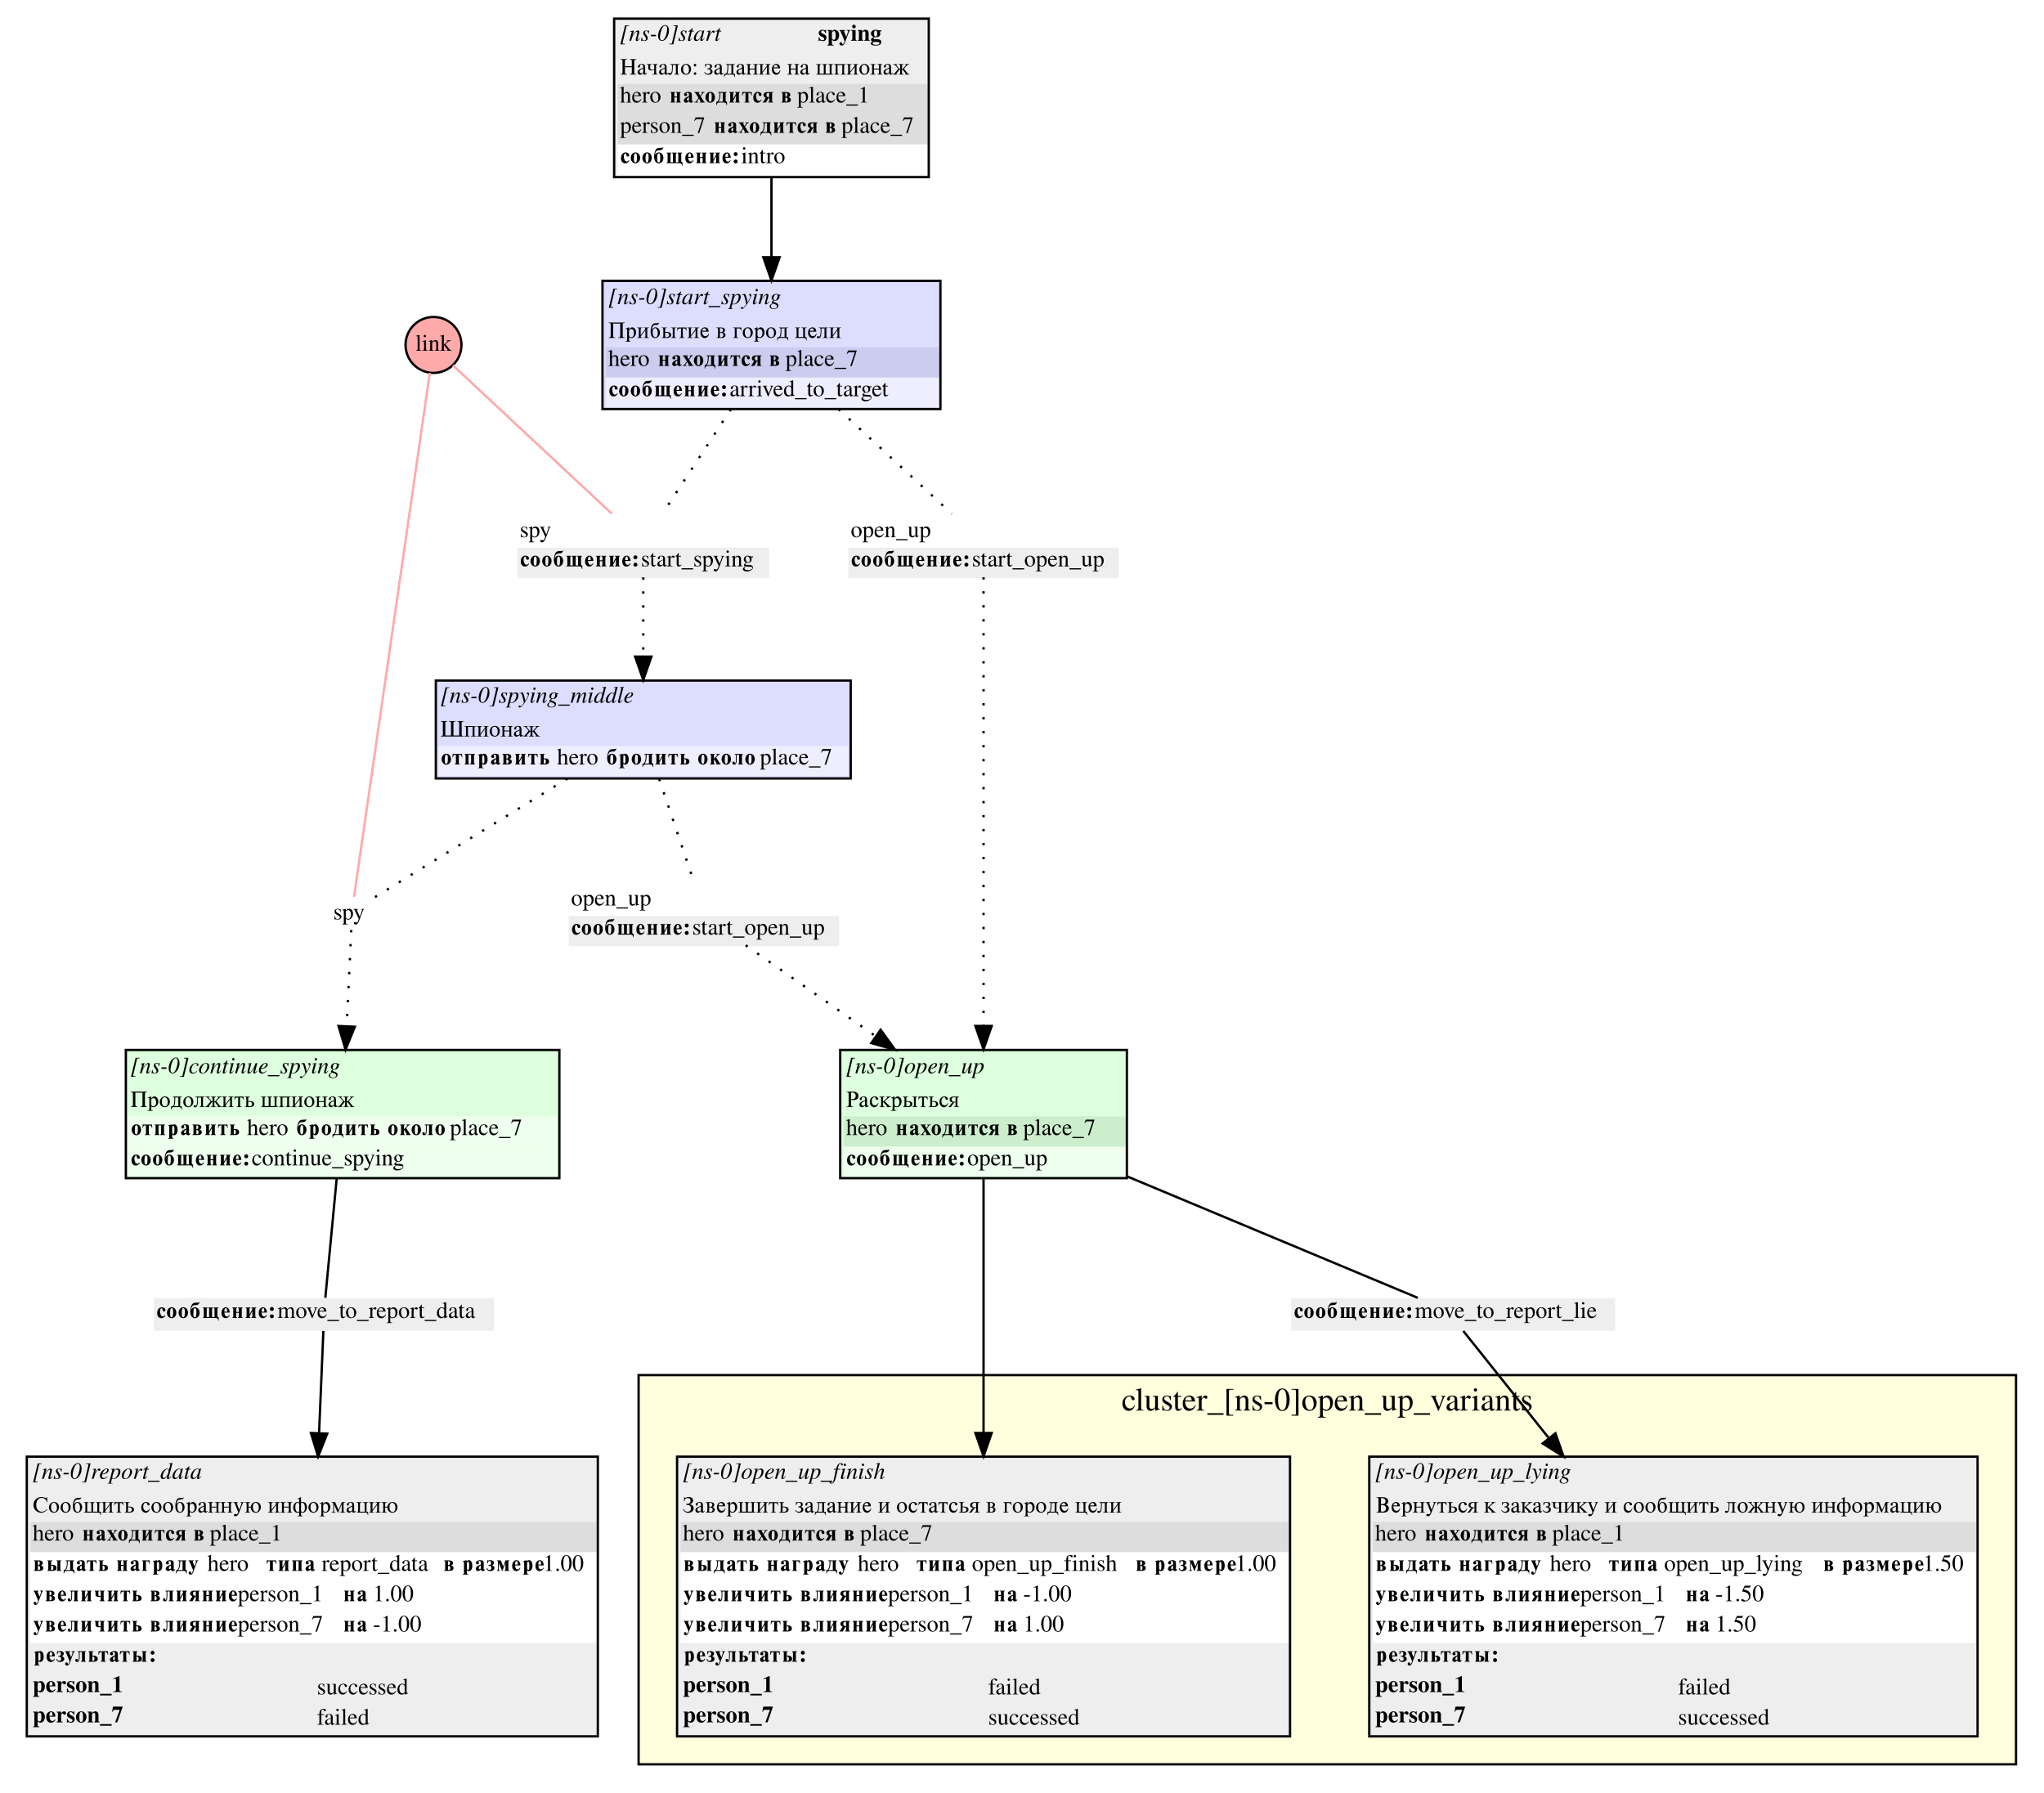
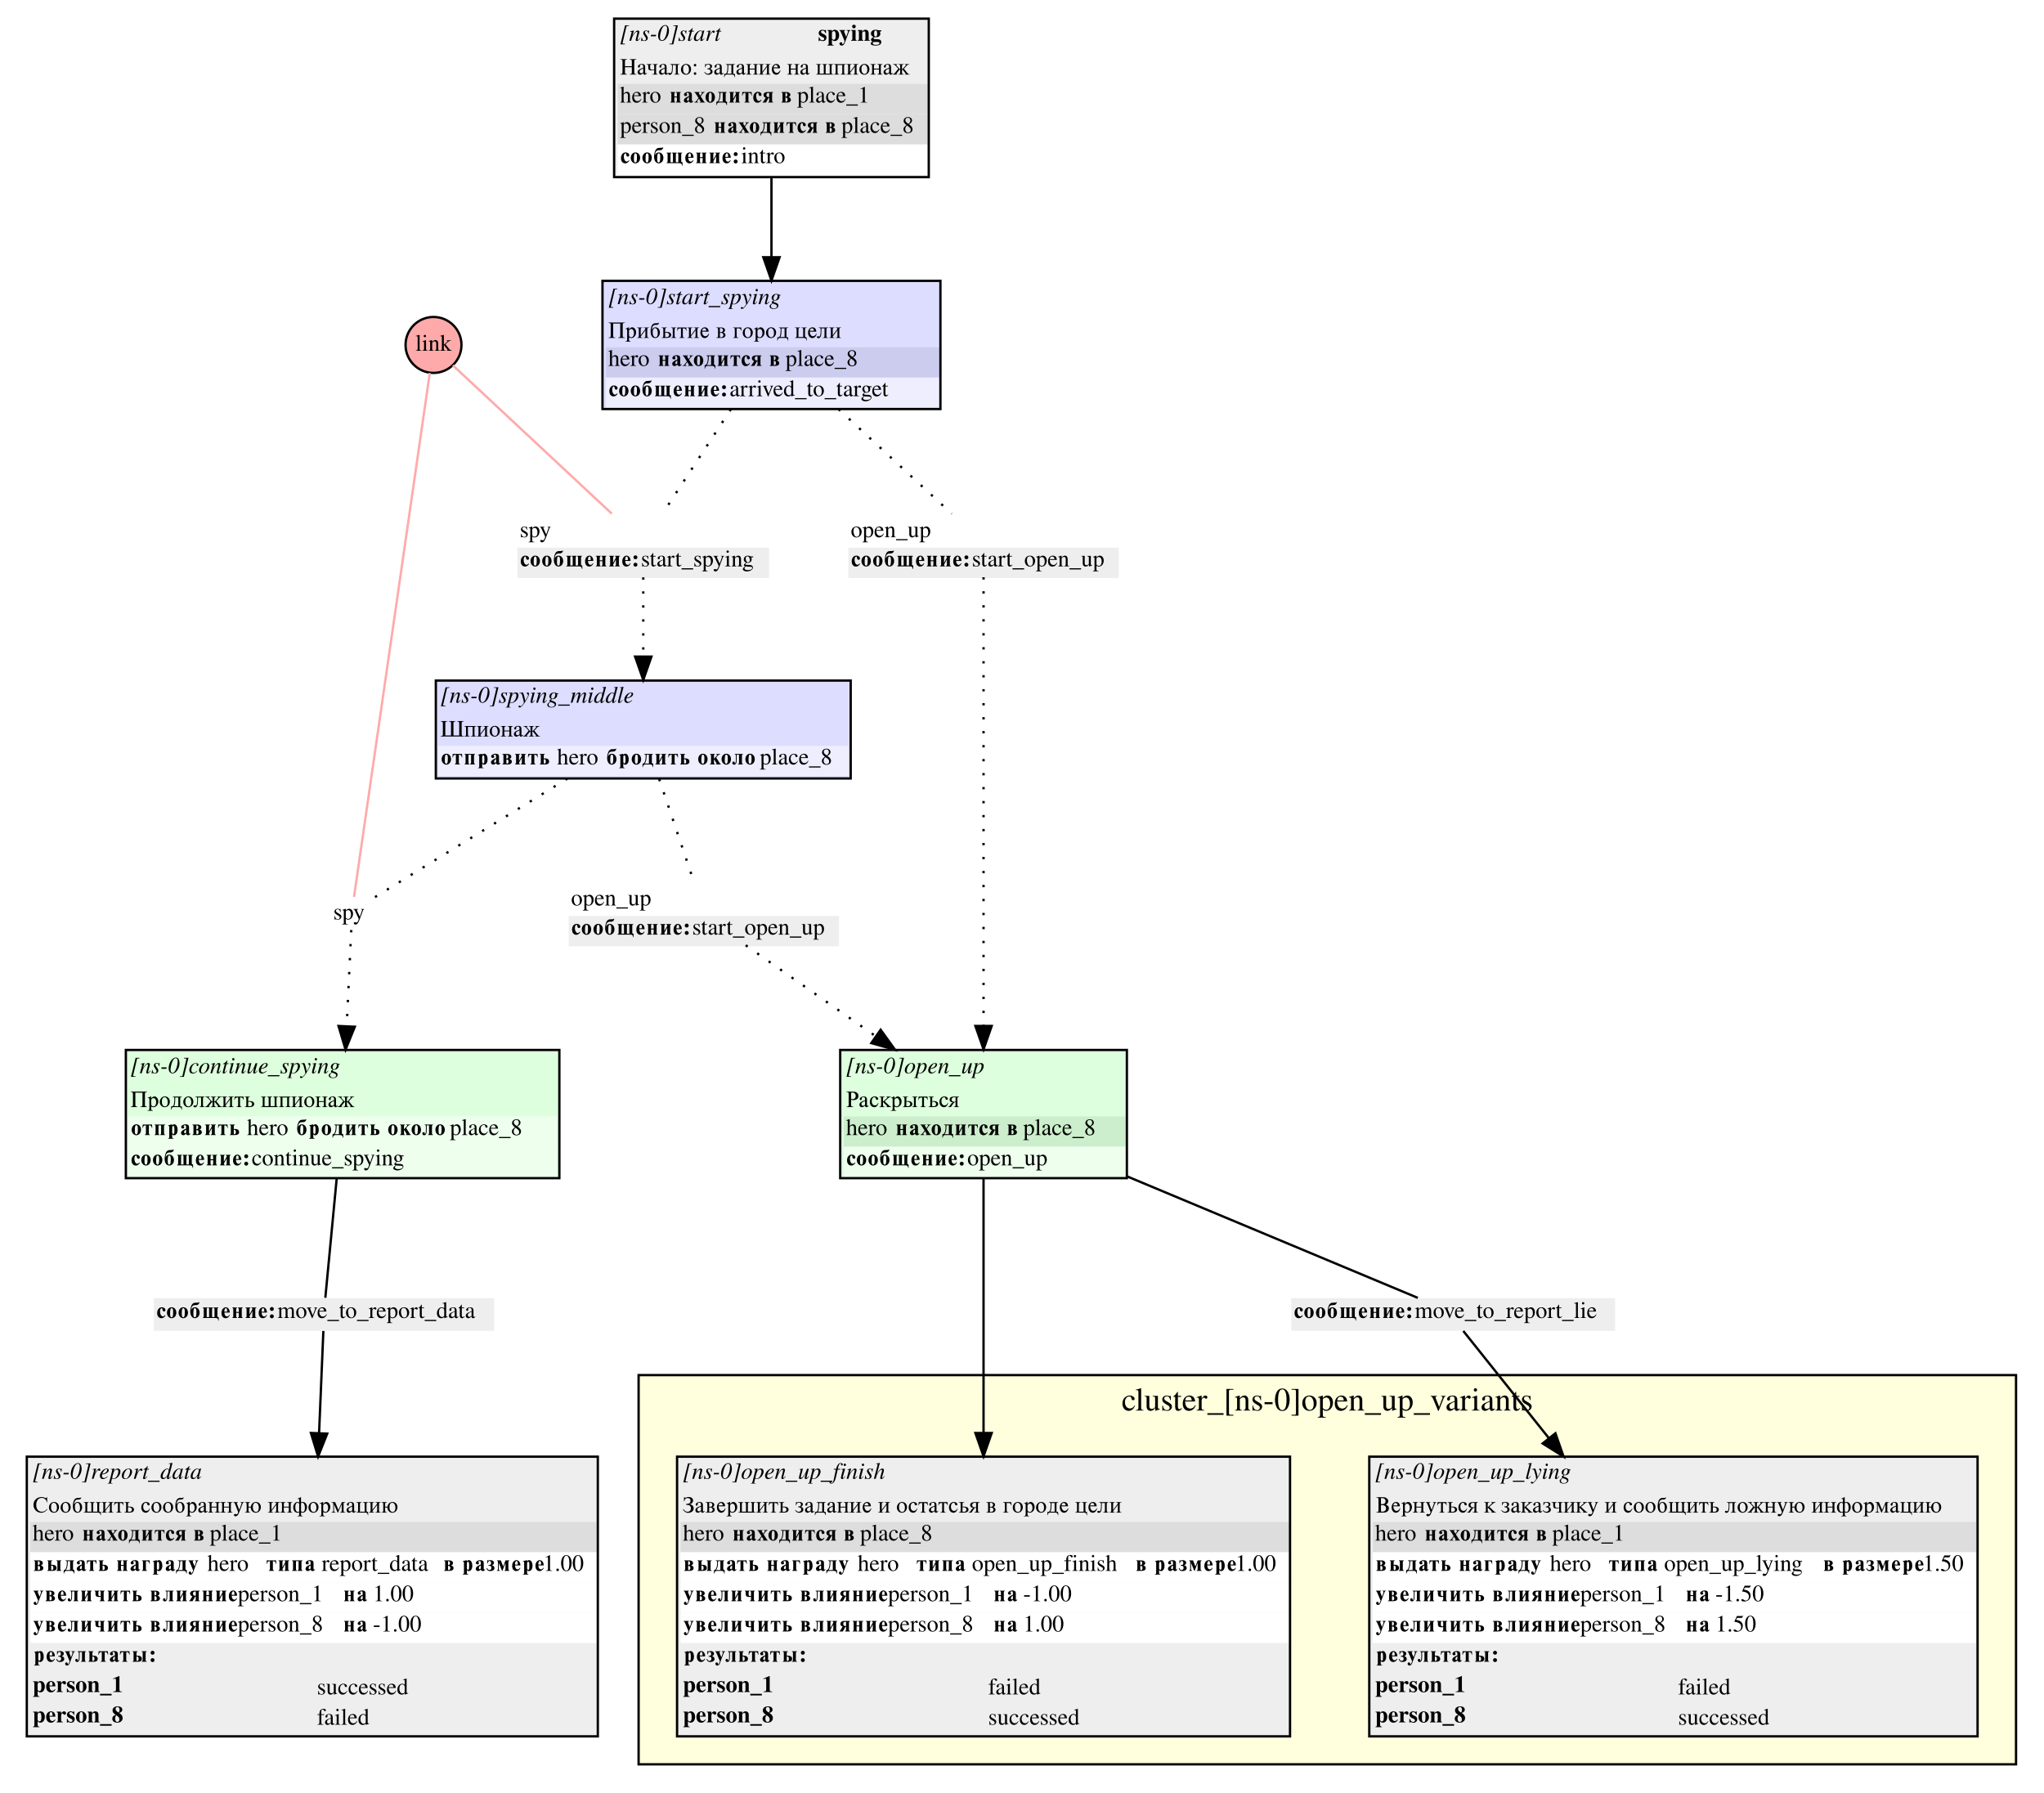
<svg xmlns="http://www.w3.org/2000/svg" width="877pt" height="769pt" viewBox="0.00 0.00 877.00 769.00">
  <g id="graph0" class="graph" transform="scale(1 1) rotate(0) translate(4 765)">
    <polygon fill="white" stroke="white" points="-4,4 -4,-765 873,-765 873,4 -4,4" />
    <g id="clust1" class="cluster">
      <polygon fill="#ffffdd" stroke="black" points="270,-8 270,-175 861,-175 861,-8 270,-8" />
      <text text-anchor="middle" x="565.5" y="-159.8" font-family="Times,serif" font-size="14.00">cluster_[ns-0]open_up_variants</text>
    </g>
    <g id="node1" class="node">
-       <polygon fill="#eeeeee" stroke="none" points="286.5,-20 286.5,-140 549.5,-140 549.5,-20 286.5,-20" />
-       <text text-anchor="start" x="289" y="-130.5" font-family="Times,serif" font-style="italic" font-size="10.00">[ns-0]open_up_finish</text>
-       <text text-anchor="start" x="289" y="-116" font-family="Times,serif" font-size="10.00">Завершить задание и остатсья в городе цели</text>
-       <polygon fill="#dddddd" stroke="none" points="288,-99 288,-112 549,-112 549,-99 288,-99" />
-       <text text-anchor="start" x="289" y="-104" font-family="Times,serif" font-size="10.00">hero </text>
-       <text text-anchor="start" x="310" y="-104" font-family="Times,serif" font-weight="bold" font-size="10.00">находится в</text>
-       <text text-anchor="start" x="365" y="-104" font-family="Times,serif" font-size="10.00"> place_7</text>
-       <polygon fill="#ffffff" stroke="none" points="288,-86 288,-99 549,-99 549,-86 288,-86" />
-       <text text-anchor="start" x="289" y="-91" font-family="Times,serif" font-weight="bold" font-size="10.00">выдать награду </text>
-       <text text-anchor="start" x="364" y="-91" font-family="Times,serif" font-size="10.00">  hero </text>
-       <text text-anchor="start" x="389" y="-91" font-family="Times,serif" font-weight="bold" font-size="10.00">типа </text>
-       <text text-anchor="start" x="413" y="-91" font-family="Times,serif" font-size="10.00"> open_up_finish </text>
-       <text text-anchor="start" x="483" y="-91" font-family="Times,serif" font-weight="bold" font-size="10.00">в размере</text>
-       <text text-anchor="start" x="526" y="-91" font-family="Times,serif" font-size="10.00"> 1.00</text>
-       <polygon fill="#ffffff" stroke="none" points="288,-73 288,-86 549,-86 549,-73 288,-73" />
-       <text text-anchor="start" x="289" y="-78" font-family="Times,serif" font-weight="bold" font-size="10.00">увеличить влияние </text>
-       <text text-anchor="start" x="377" y="-78" font-family="Times,serif" font-size="10.00">  person_1 </text>
-       <text text-anchor="start" x="422" y="-78" font-family="Times,serif" font-weight="bold" font-size="10.00">на </text>
-       <text text-anchor="start" x="435" y="-78" font-family="Times,serif" font-size="10.00"> -1.00</text>
-       <polygon fill="#ffffff" stroke="none" points="288,-60 288,-73 549,-73 549,-60 288,-60" />
-       <text text-anchor="start" x="289" y="-65" font-family="Times,serif" font-weight="bold" font-size="10.00">увеличить влияние </text>
-       <text text-anchor="start" x="377" y="-65" font-family="Times,serif" font-size="10.00">  person_7 </text>
-       <text text-anchor="start" x="422" y="-65" font-family="Times,serif" font-weight="bold" font-size="10.00">на </text>
-       <text text-anchor="start" x="435" y="-65" font-family="Times,serif" font-size="10.00"> 1.00</text>
-       <polygon fill="#eeeeee" stroke="none" points="288,-47 288,-60 549,-60 549,-47 288,-47" />
-       <text text-anchor="start" x="289" y="-52" font-family="Times,serif" font-weight="bold" font-size="10.00">результаты:</text>
-       <text text-anchor="start" x="289" y="-39" font-family="Times,serif" font-weight="bold" font-size="10.00">person_1</text>
-       <text text-anchor="start" x="420" y="-38" font-family="Times,serif" font-size="10.00">failed</text>
-       <text text-anchor="start" x="289" y="-26" font-family="Times,serif" font-weight="bold" font-size="10.00">person_7</text>
-       <text text-anchor="start" x="420" y="-25" font-family="Times,serif" font-size="10.00">successed</text>
-       <polygon fill="none" stroke="black" points="286.5,-20 286.5,-140 549.5,-140 549.5,-20 286.5,-20" />
-     </g>
-     <g id="node2" class="node">
      <polygon fill="#ddddff" stroke="none" points="254.5,-589.5 254.5,-644.5 399.5,-644.5 399.5,-589.5 254.5,-589.5" />
      <text text-anchor="start" x="257" y="-634.5" font-family="Times,serif" font-style="italic" font-size="10.00">[ns-0]start_spying</text>
      <text text-anchor="start" x="257" y="-620" font-family="Times,serif" font-size="10.00">Прибытие в город цели</text>
      <polygon fill="#ccccee" stroke="none" points="256,-603 256,-616 399,-616 399,-603 256,-603" />
      <text text-anchor="start" x="257" y="-608" font-family="Times,serif" font-size="10.00">hero </text>
      <text text-anchor="start" x="278" y="-608" font-family="Times,serif" font-weight="bold" font-size="10.00">находится в</text>
-       <text text-anchor="start" x="333" y="-608" font-family="Times,serif" font-size="10.00"> place_7</text>
+       <text text-anchor="start" x="333" y="-608" font-family="Times,serif" font-size="10.00"> place_8</text>
      <polygon fill="#eeeeff" stroke="none" points="256,-590 256,-603 399,-603 399,-590 256,-590" />
      <text text-anchor="start" x="257" y="-595" font-family="Times,serif" font-weight="bold" font-size="10.00">сообщение:</text>
      <text text-anchor="start" x="309" y="-595" font-family="Times,serif" font-size="10.00"> arrived_to_target</text>
      <polygon fill="none" stroke="black" points="254.5,-589.5 254.5,-644.5 399.5,-644.5 399.5,-589.5 254.5,-589.5" />
    </g>
    <g id="node10" class="node">
      <polygon fill="#ffffff" stroke="none" points="218,-530 218,-544 326,-544 326,-530 218,-530" />
      <text text-anchor="start" x="219" y="-534.5" font-family="Times,serif" font-size="10.00">spy</text>
      <polygon fill="#eeeeee" stroke="none" points="218,-517 218,-530 326,-530 326,-517 218,-517" />
      <text text-anchor="start" x="219" y="-522" font-family="Times,serif" font-weight="bold" font-size="10.00">сообщение:</text>
      <text text-anchor="start" x="271" y="-522" font-family="Times,serif" font-size="10.00"> start_spying</text>
    </g>
    <g id="edge5" class="edge">
      <path fill="none" stroke="black" stroke-dasharray="1,5" d="M309.598,-589.422C299.779,-574.426 287.965,-556.383 280.234,-544.576" />
    </g>
    <g id="node14" class="node">
      <polygon fill="#ffffff" stroke="none" points="360,-530 360,-544 476,-544 476,-530 360,-530" />
      <text text-anchor="start" x="361" y="-534.5" font-family="Times,serif" font-size="10.00">open_up</text>
      <polygon fill="#eeeeee" stroke="none" points="360,-517 360,-530 476,-530 476,-517 360,-517" />
      <text text-anchor="start" x="361" y="-522" font-family="Times,serif" font-weight="bold" font-size="10.00">сообщение:</text>
      <text text-anchor="start" x="413" y="-522" font-family="Times,serif" font-size="10.00"> start_open_up</text>
    </g>
    <g id="edge13" class="edge">
      <path fill="none" stroke="black" stroke-dasharray="1,5" d="M355.793,-589.422C372.039,-574.426 391.585,-556.383 404.376,-544.576" />
    </g>
-     <g id="node3" class="node">
+     <g id="node2" class="node">
      <polygon fill="#eeeeee" stroke="none" points="259.5,-689 259.5,-757 394.5,-757 394.5,-689 259.5,-689" />
      <text text-anchor="start" x="262" y="-747.5" font-family="Times,serif" font-style="italic" font-size="10.00">[ns-0]start</text>
      <text text-anchor="start" x="347" y="-747.5" font-family="Times,serif" font-weight="bold" font-size="10.00">spying</text>
      <text text-anchor="start" x="262" y="-733" font-family="Times,serif" font-size="10.00">Начало: задание на шпионаж</text>
      <polygon fill="#dddddd" stroke="none" points="261,-716 261,-729 394,-729 394,-716 261,-716" />
      <text text-anchor="start" x="262" y="-721" font-family="Times,serif" font-size="10.00">hero </text>
      <text text-anchor="start" x="283" y="-721" font-family="Times,serif" font-weight="bold" font-size="10.00">находится в</text>
      <text text-anchor="start" x="338" y="-721" font-family="Times,serif" font-size="10.00"> place_1</text>
      <polygon fill="#dddddd" stroke="none" points="261,-703 261,-716 394,-716 394,-703 261,-703" />
-       <text text-anchor="start" x="262" y="-708" font-family="Times,serif" font-size="10.00">person_7 </text>
+       <text text-anchor="start" x="262" y="-708" font-family="Times,serif" font-size="10.00">person_8 </text>
      <text text-anchor="start" x="302" y="-708" font-family="Times,serif" font-weight="bold" font-size="10.00">находится в</text>
-       <text text-anchor="start" x="357" y="-708" font-family="Times,serif" font-size="10.00"> place_7</text>
+       <text text-anchor="start" x="357" y="-708" font-family="Times,serif" font-size="10.00"> place_8</text>
      <polygon fill="#ffffff" stroke="none" points="261,-690 261,-703 394,-703 394,-690 261,-690" />
      <text text-anchor="start" x="262" y="-695" font-family="Times,serif" font-weight="bold" font-size="10.00">сообщение:</text>
      <text text-anchor="start" x="314" y="-695" font-family="Times,serif" font-size="10.00"> intro</text>
      <polygon fill="none" stroke="black" points="259.5,-689 259.5,-757 394.5,-757 394.5,-689 259.5,-689" />
    </g>
    <g id="edge4" class="edge">
      <path fill="none" stroke="black" d="M327,-688.808C327,-677.996 327,-665.931 327,-654.867" />
      <polygon fill="black" stroke="black" points="330.5,-654.639 327,-644.639 323.5,-654.639 330.5,-654.639" />
    </g>
-     <g id="node4" class="node">
+     <g id="node3" class="node">
      <polygon fill="#eeeeee" stroke="none" points="583.5,-20 583.5,-140 844.5,-140 844.5,-20 583.5,-20" />
      <text text-anchor="start" x="586" y="-130.5" font-family="Times,serif" font-style="italic" font-size="10.00">[ns-0]open_up_lying</text>
      <text text-anchor="start" x="586" y="-116" font-family="Times,serif" font-size="10.00">Вернуться к заказчику и сообщить ложную информацию</text>
      <polygon fill="#dddddd" stroke="none" points="585,-99 585,-112 844,-112 844,-99 585,-99" />
      <text text-anchor="start" x="586" y="-104" font-family="Times,serif" font-size="10.00">hero </text>
      <text text-anchor="start" x="607" y="-104" font-family="Times,serif" font-weight="bold" font-size="10.00">находится в</text>
      <text text-anchor="start" x="662" y="-104" font-family="Times,serif" font-size="10.00"> place_1</text>
      <polygon fill="#ffffff" stroke="none" points="585,-86 585,-99 844,-99 844,-86 585,-86" />
      <text text-anchor="start" x="586" y="-91" font-family="Times,serif" font-weight="bold" font-size="10.00">выдать награду </text>
      <text text-anchor="start" x="661" y="-91" font-family="Times,serif" font-size="10.00">  hero </text>
      <text text-anchor="start" x="686" y="-91" font-family="Times,serif" font-weight="bold" font-size="10.00">типа </text>
      <text text-anchor="start" x="710" y="-91" font-family="Times,serif" font-size="10.00"> open_up_lying </text>
      <text text-anchor="start" x="778" y="-91" font-family="Times,serif" font-weight="bold" font-size="10.00">в размере</text>
      <text text-anchor="start" x="821" y="-91" font-family="Times,serif" font-size="10.00"> 1.50</text>
      <polygon fill="#ffffff" stroke="none" points="585,-73 585,-86 844,-86 844,-73 585,-73" />
      <text text-anchor="start" x="586" y="-78" font-family="Times,serif" font-weight="bold" font-size="10.00">увеличить влияние </text>
      <text text-anchor="start" x="674" y="-78" font-family="Times,serif" font-size="10.00">  person_1 </text>
      <text text-anchor="start" x="719" y="-78" font-family="Times,serif" font-weight="bold" font-size="10.00">на </text>
      <text text-anchor="start" x="732" y="-78" font-family="Times,serif" font-size="10.00"> -1.50</text>
      <polygon fill="#ffffff" stroke="none" points="585,-60 585,-73 844,-73 844,-60 585,-60" />
      <text text-anchor="start" x="586" y="-65" font-family="Times,serif" font-weight="bold" font-size="10.00">увеличить влияние </text>
-       <text text-anchor="start" x="674" y="-65" font-family="Times,serif" font-size="10.00">  person_7 </text>
+       <text text-anchor="start" x="674" y="-65" font-family="Times,serif" font-size="10.00">  person_8 </text>
      <text text-anchor="start" x="719" y="-65" font-family="Times,serif" font-weight="bold" font-size="10.00">на </text>
      <text text-anchor="start" x="732" y="-65" font-family="Times,serif" font-size="10.00"> 1.50</text>
      <polygon fill="#eeeeee" stroke="none" points="585,-47 585,-60 844,-60 844,-47 585,-47" />
      <text text-anchor="start" x="586" y="-52" font-family="Times,serif" font-weight="bold" font-size="10.00">результаты:</text>
      <text text-anchor="start" x="586" y="-39" font-family="Times,serif" font-weight="bold" font-size="10.00">person_1</text>
      <text text-anchor="start" x="716" y="-38" font-family="Times,serif" font-size="10.00">failed</text>
-       <text text-anchor="start" x="586" y="-26" font-family="Times,serif" font-weight="bold" font-size="10.00">person_7</text>
+       <text text-anchor="start" x="586" y="-26" font-family="Times,serif" font-weight="bold" font-size="10.00">person_8</text>
      <text text-anchor="start" x="716" y="-25" font-family="Times,serif" font-size="10.00">successed</text>
      <polygon fill="none" stroke="black" points="583.5,-20 583.5,-140 844.5,-140 844.5,-20 583.5,-20" />
+     </g>
+     <g id="node4" class="node">
+       <polygon fill="#eeeeee" stroke="none" points="286.5,-20 286.5,-140 549.5,-140 549.5,-20 286.5,-20" />
+       <text text-anchor="start" x="289" y="-130.5" font-family="Times,serif" font-style="italic" font-size="10.00">[ns-0]open_up_finish</text>
+       <text text-anchor="start" x="289" y="-116" font-family="Times,serif" font-size="10.00">Завершить задание и остатсья в городе цели</text>
+       <polygon fill="#dddddd" stroke="none" points="288,-99 288,-112 549,-112 549,-99 288,-99" />
+       <text text-anchor="start" x="289" y="-104" font-family="Times,serif" font-size="10.00">hero </text>
+       <text text-anchor="start" x="310" y="-104" font-family="Times,serif" font-weight="bold" font-size="10.00">находится в</text>
+       <text text-anchor="start" x="365" y="-104" font-family="Times,serif" font-size="10.00"> place_8</text>
+       <polygon fill="#ffffff" stroke="none" points="288,-86 288,-99 549,-99 549,-86 288,-86" />
+       <text text-anchor="start" x="289" y="-91" font-family="Times,serif" font-weight="bold" font-size="10.00">выдать награду </text>
+       <text text-anchor="start" x="364" y="-91" font-family="Times,serif" font-size="10.00">  hero </text>
+       <text text-anchor="start" x="389" y="-91" font-family="Times,serif" font-weight="bold" font-size="10.00">типа </text>
+       <text text-anchor="start" x="413" y="-91" font-family="Times,serif" font-size="10.00"> open_up_finish </text>
+       <text text-anchor="start" x="483" y="-91" font-family="Times,serif" font-weight="bold" font-size="10.00">в размере</text>
+       <text text-anchor="start" x="526" y="-91" font-family="Times,serif" font-size="10.00"> 1.00</text>
+       <polygon fill="#ffffff" stroke="none" points="288,-73 288,-86 549,-86 549,-73 288,-73" />
+       <text text-anchor="start" x="289" y="-78" font-family="Times,serif" font-weight="bold" font-size="10.00">увеличить влияние </text>
+       <text text-anchor="start" x="377" y="-78" font-family="Times,serif" font-size="10.00">  person_1 </text>
+       <text text-anchor="start" x="422" y="-78" font-family="Times,serif" font-weight="bold" font-size="10.00">на </text>
+       <text text-anchor="start" x="435" y="-78" font-family="Times,serif" font-size="10.00"> -1.00</text>
+       <polygon fill="#ffffff" stroke="none" points="288,-60 288,-73 549,-73 549,-60 288,-60" />
+       <text text-anchor="start" x="289" y="-65" font-family="Times,serif" font-weight="bold" font-size="10.00">увеличить влияние </text>
+       <text text-anchor="start" x="377" y="-65" font-family="Times,serif" font-size="10.00">  person_8 </text>
+       <text text-anchor="start" x="422" y="-65" font-family="Times,serif" font-weight="bold" font-size="10.00">на </text>
+       <text text-anchor="start" x="435" y="-65" font-family="Times,serif" font-size="10.00"> 1.00</text>
+       <polygon fill="#eeeeee" stroke="none" points="288,-47 288,-60 549,-60 549,-47 288,-47" />
+       <text text-anchor="start" x="289" y="-52" font-family="Times,serif" font-weight="bold" font-size="10.00">результаты:</text>
+       <text text-anchor="start" x="289" y="-39" font-family="Times,serif" font-weight="bold" font-size="10.00">person_1</text>
+       <text text-anchor="start" x="420" y="-38" font-family="Times,serif" font-size="10.00">failed</text>
+       <text text-anchor="start" x="289" y="-26" font-family="Times,serif" font-weight="bold" font-size="10.00">person_8</text>
+       <text text-anchor="start" x="420" y="-25" font-family="Times,serif" font-size="10.00">successed</text>
+       <polygon fill="none" stroke="black" points="286.5,-20 286.5,-140 549.5,-140 549.5,-20 286.5,-20" />
    </g>
    <g id="node5" class="node">
      <polygon fill="#eeeeee" stroke="none" points="7.5,-20 7.5,-140 252.5,-140 252.5,-20 7.5,-20" />
      <text text-anchor="start" x="10" y="-130.5" font-family="Times,serif" font-style="italic" font-size="10.00">[ns-0]report_data</text>
      <text text-anchor="start" x="10" y="-116" font-family="Times,serif" font-size="10.00">Сообщить сообранную информацию</text>
      <polygon fill="#dddddd" stroke="none" points="9,-99 9,-112 252,-112 252,-99 9,-99" />
      <text text-anchor="start" x="10" y="-104" font-family="Times,serif" font-size="10.00">hero </text>
      <text text-anchor="start" x="31" y="-104" font-family="Times,serif" font-weight="bold" font-size="10.00">находится в</text>
      <text text-anchor="start" x="86" y="-104" font-family="Times,serif" font-size="10.00"> place_1</text>
      <polygon fill="#ffffff" stroke="none" points="9,-86 9,-99 252,-99 252,-86 9,-86" />
      <text text-anchor="start" x="10" y="-91" font-family="Times,serif" font-weight="bold" font-size="10.00">выдать награду </text>
      <text text-anchor="start" x="85" y="-91" font-family="Times,serif" font-size="10.00">  hero </text>
      <text text-anchor="start" x="110" y="-91" font-family="Times,serif" font-weight="bold" font-size="10.00">типа </text>
      <text text-anchor="start" x="134" y="-91" font-family="Times,serif" font-size="10.00"> report_data </text>
      <text text-anchor="start" x="186" y="-91" font-family="Times,serif" font-weight="bold" font-size="10.00">в размере</text>
      <text text-anchor="start" x="229" y="-91" font-family="Times,serif" font-size="10.00"> 1.00</text>
      <polygon fill="#ffffff" stroke="none" points="9,-73 9,-86 252,-86 252,-73 9,-73" />
      <text text-anchor="start" x="10" y="-78" font-family="Times,serif" font-weight="bold" font-size="10.00">увеличить влияние </text>
      <text text-anchor="start" x="98" y="-78" font-family="Times,serif" font-size="10.00">  person_1 </text>
      <text text-anchor="start" x="143" y="-78" font-family="Times,serif" font-weight="bold" font-size="10.00">на </text>
      <text text-anchor="start" x="156" y="-78" font-family="Times,serif" font-size="10.00"> 1.00</text>
      <polygon fill="#ffffff" stroke="none" points="9,-60 9,-73 252,-73 252,-60 9,-60" />
      <text text-anchor="start" x="10" y="-65" font-family="Times,serif" font-weight="bold" font-size="10.00">увеличить влияние </text>
-       <text text-anchor="start" x="98" y="-65" font-family="Times,serif" font-size="10.00">  person_7 </text>
+       <text text-anchor="start" x="98" y="-65" font-family="Times,serif" font-size="10.00">  person_8 </text>
      <text text-anchor="start" x="143" y="-65" font-family="Times,serif" font-weight="bold" font-size="10.00">на </text>
      <text text-anchor="start" x="156" y="-65" font-family="Times,serif" font-size="10.00"> -1.00</text>
      <polygon fill="#eeeeee" stroke="none" points="9,-47 9,-60 252,-60 252,-47 9,-47" />
      <text text-anchor="start" x="10" y="-52" font-family="Times,serif" font-weight="bold" font-size="10.00">результаты:</text>
      <text text-anchor="start" x="10" y="-39" font-family="Times,serif" font-weight="bold" font-size="10.00">person_1</text>
      <text text-anchor="start" x="132" y="-38" font-family="Times,serif" font-size="10.00">successed</text>
-       <text text-anchor="start" x="10" y="-26" font-family="Times,serif" font-weight="bold" font-size="10.00">person_7</text>
+       <text text-anchor="start" x="10" y="-26" font-family="Times,serif" font-weight="bold" font-size="10.00">person_8</text>
      <text text-anchor="start" x="132" y="-25" font-family="Times,serif" font-size="10.00">failed</text>
      <polygon fill="none" stroke="black" points="7.5,-20 7.5,-140 252.5,-140 252.5,-20 7.5,-20" />
    </g>
    <g id="node6" class="node">
      <polygon fill="#ddffdd" stroke="none" points="50,-259.5 50,-314.5 236,-314.5 236,-259.5 50,-259.5" />
      <text text-anchor="start" x="52" y="-304.5" font-family="Times,serif" font-style="italic" font-size="10.00">[ns-0]continue_spying</text>
      <text text-anchor="start" x="52" y="-290" font-family="Times,serif" font-size="10.00">Продолжить шпионаж</text>
      <polygon fill="#eeffee" stroke="none" points="51,-273 51,-286 235,-286 235,-273 51,-273" />
      <text text-anchor="start" x="52" y="-278" font-family="Times,serif" font-weight="bold" font-size="10.00">отправить </text>
      <text text-anchor="start" x="102" y="-278" font-family="Times,serif" font-size="10.00"> hero</text>
      <text text-anchor="start" x="123" y="-278" font-family="Times,serif" font-weight="bold" font-size="10.00">бродить около</text>
-       <text text-anchor="start" x="189" y="-278" font-family="Times,serif" font-size="10.00"> place_7</text>
+       <text text-anchor="start" x="189" y="-278" font-family="Times,serif" font-size="10.00"> place_8</text>
      <polygon fill="#eeffee" stroke="none" points="51,-260 51,-273 235,-273 235,-260 51,-260" />
      <text text-anchor="start" x="52" y="-265" font-family="Times,serif" font-weight="bold" font-size="10.00">сообщение:</text>
      <text text-anchor="start" x="104" y="-265" font-family="Times,serif" font-size="10.00"> continue_spying</text>
      <polygon fill="none" stroke="black" points="50,-259.5 50,-314.5 236,-314.5 236,-259.5 50,-259.5" />
    </g>
    <g id="node13" class="node">
      <polygon fill="#eeeeee" stroke="none" points="62,-194 62,-208 208,-208 208,-194 62,-194" />
      <text text-anchor="start" x="63" y="-199.5" font-family="Times,serif" font-weight="bold" font-size="10.00">сообщение:</text>
      <text text-anchor="start" x="115" y="-199.5" font-family="Times,serif" font-size="10.00"> move_to_report_data</text>
    </g>
    <g id="edge11" class="edge">
      <path fill="none" stroke="black" d="M140.469,-259.422C138.748,-241.349 136.605,-218.853 135.588,-208.177" />
    </g>
    <g id="node7" class="node">
      <polygon fill="#ddddff" stroke="none" points="183,-431 183,-473 361,-473 361,-431 183,-431" />
      <text text-anchor="start" x="185" y="-463.5" font-family="Times,serif" font-style="italic" font-size="10.00">[ns-0]spying_middle</text>
      <text text-anchor="start" x="185" y="-449" font-family="Times,serif" font-size="10.00">Шпионаж</text>
      <polygon fill="#eeeeff" stroke="none" points="184,-432 184,-445 360,-445 360,-432 184,-432" />
      <text text-anchor="start" x="185" y="-437" font-family="Times,serif" font-weight="bold" font-size="10.00">отправить </text>
      <text text-anchor="start" x="235" y="-437" font-family="Times,serif" font-size="10.00"> hero</text>
      <text text-anchor="start" x="256" y="-437" font-family="Times,serif" font-weight="bold" font-size="10.00">бродить около</text>
-       <text text-anchor="start" x="322" y="-437" font-family="Times,serif" font-size="10.00"> place_7</text>
+       <text text-anchor="start" x="322" y="-437" font-family="Times,serif" font-size="10.00"> place_8</text>
      <polygon fill="none" stroke="black" points="183,-431 183,-473 361,-473 361,-431 183,-431" />
    </g>
    <g id="node9" class="node">
      <polygon fill="#ffffff" stroke="none" points="138,-366 138,-380 156,-380 156,-366 138,-366" />
      <text text-anchor="start" x="139" y="-370.5" font-family="Times,serif" font-size="10.00">spy</text>
    </g>
    <g id="edge2" class="edge">
      <path fill="none" stroke="black" stroke-dasharray="1,5" d="M239.484,-430.97C211.706,-413.859 173.573,-390.369 156.242,-379.693" />
    </g>
    <g id="node11" class="node">
      <polygon fill="#ffffff" stroke="none" points="240,-372 240,-386 356,-386 356,-372 240,-372" />
      <text text-anchor="start" x="241" y="-376.5" font-family="Times,serif" font-size="10.00">open_up</text>
      <polygon fill="#eeeeee" stroke="none" points="240,-359 240,-372 356,-372 356,-359 240,-359" />
      <text text-anchor="start" x="241" y="-364" font-family="Times,serif" font-weight="bold" font-size="10.00">сообщение:</text>
      <text text-anchor="start" x="293" y="-364" font-family="Times,serif" font-size="10.00"> start_open_up</text>
    </g>
    <g id="edge7" class="edge">
      <path fill="none" stroke="black" stroke-dasharray="1,5" d="M278.831,-430.769C283.525,-416.867 289.617,-398.828 293.659,-386.856" />
    </g>
    <g id="node8" class="node">
      <polygon fill="#ddffdd" stroke="none" points="356.5,-259.5 356.5,-314.5 479.5,-314.5 479.5,-259.5 356.5,-259.5" />
      <text text-anchor="start" x="359" y="-304.5" font-family="Times,serif" font-style="italic" font-size="10.00">[ns-0]open_up</text>
      <text text-anchor="start" x="359" y="-290" font-family="Times,serif" font-size="10.00">Раскрыться</text>
      <polygon fill="#cceecc" stroke="none" points="358,-273 358,-286 479,-286 479,-273 358,-273" />
      <text text-anchor="start" x="359" y="-278" font-family="Times,serif" font-size="10.00">hero </text>
      <text text-anchor="start" x="380" y="-278" font-family="Times,serif" font-weight="bold" font-size="10.00">находится в</text>
-       <text text-anchor="start" x="435" y="-278" font-family="Times,serif" font-size="10.00"> place_7</text>
+       <text text-anchor="start" x="435" y="-278" font-family="Times,serif" font-size="10.00"> place_8</text>
      <polygon fill="#eeffee" stroke="none" points="358,-260 358,-273 479,-273 479,-260 358,-260" />
      <text text-anchor="start" x="359" y="-265" font-family="Times,serif" font-weight="bold" font-size="10.00">сообщение:</text>
      <text text-anchor="start" x="411" y="-265" font-family="Times,serif" font-size="10.00"> open_up</text>
      <polygon fill="none" stroke="black" points="356.5,-259.5 356.5,-314.5 479.5,-314.5 479.5,-259.5 356.5,-259.5" />
    </g>
    <g id="edge1" class="edge">
      <path fill="none" stroke="black" d="M418,-259.2C418,-231.72 418,-187.84 418,-150.5" />
      <polygon fill="black" stroke="black" points="421.5,-150.161 418,-140.161 414.5,-150.161 421.5,-150.161" />
    </g>
    <g id="node12" class="node">
      <polygon fill="#eeeeee" stroke="none" points="550,-194 550,-208 689,-208 689,-194 550,-194" />
      <text text-anchor="start" x="551" y="-199.5" font-family="Times,serif" font-weight="bold" font-size="10.00">сообщение:</text>
      <text text-anchor="start" x="603" y="-199.5" font-family="Times,serif" font-size="10.00"> move_to_report_lie</text>
    </g>
    <g id="edge9" class="edge">
      <path fill="none" stroke="black" d="M479.673,-260.226C523.294,-241.997 578.447,-218.947 604.329,-208.131" />
    </g>
    <g id="edge3" class="edge">
      <path fill="none" stroke="black" stroke-dasharray="1,5" d="M146.712,-365.959C146.298,-357.257 145.5,-340.504 144.75,-324.752" />
      <polygon fill="black" stroke="black" points="148.24,-324.462 144.269,-314.639 141.248,-324.795 148.24,-324.462" />
    </g>
    <g id="edge6" class="edge">
      <path fill="none" stroke="black" stroke-dasharray="1,5" d="M272,-517.285C272,-508.035 272,-495.108 272,-483.271" />
      <polygon fill="black" stroke="black" points="275.5,-483.269 272,-473.269 268.5,-483.269 275.5,-483.269" />
    </g>
    <g id="edge8" class="edge">
      <path fill="none" stroke="black" stroke-dasharray="1,5" d="M315.965,-359.424C330.725,-349.092 352.306,-333.986 371.823,-320.324" />
      <polygon fill="black" stroke="black" points="373.85,-323.177 380.035,-314.575 369.836,-317.443 373.85,-323.177" />
    </g>
    <g id="edge10" class="edge">
      <path fill="none" stroke="black" d="M623.842,-193.935C631.053,-184.902 645.402,-166.928 660.571,-147.927" />
      <polygon fill="black" stroke="black" points="663.367,-150.034 666.871,-140.036 657.896,-145.667 663.367,-150.034" />
    </g>
    <g id="edge12" class="edge">
      <path fill="none" stroke="black" d="M134.745,-193.935C134.381,-185.263 133.67,-168.351 132.908,-150.202" />
      <polygon fill="black" stroke="black" points="136.397,-149.88 132.48,-140.036 129.403,-150.174 136.397,-149.88" />
    </g>
    <g id="edge14" class="edge">
      <path fill="none" stroke="black" stroke-dasharray="1,5" d="M418,-517.33C418,-481.789 418,-380.15 418,-324.876" />
      <polygon fill="black" stroke="black" points="421.5,-324.796 418,-314.797 414.5,-324.797 421.5,-324.796" />
    </g>
    <g id="node15" class="node">
      <ellipse fill="#ffaaaa" stroke="black" cx="182" cy="-617" rx="12" ry="12" />
      <text text-anchor="middle" x="182" y="-614.5" font-family="Times,serif" font-size="10.00">link</text>
    </g>
    <g id="edge16" class="edge">
      <path fill="none" stroke="#ffaaaa" d="M180.405,-604.973C174.307,-562.809 152.574,-412.539 147.893,-380.172" />
    </g>
    <g id="edge15" class="edge">
      <path fill="none" stroke="#ffaaaa" d="M190.306,-608.248C205.884,-593.708 239.618,-562.223 258.502,-544.598" />
    </g>
  </g>
</svg>
